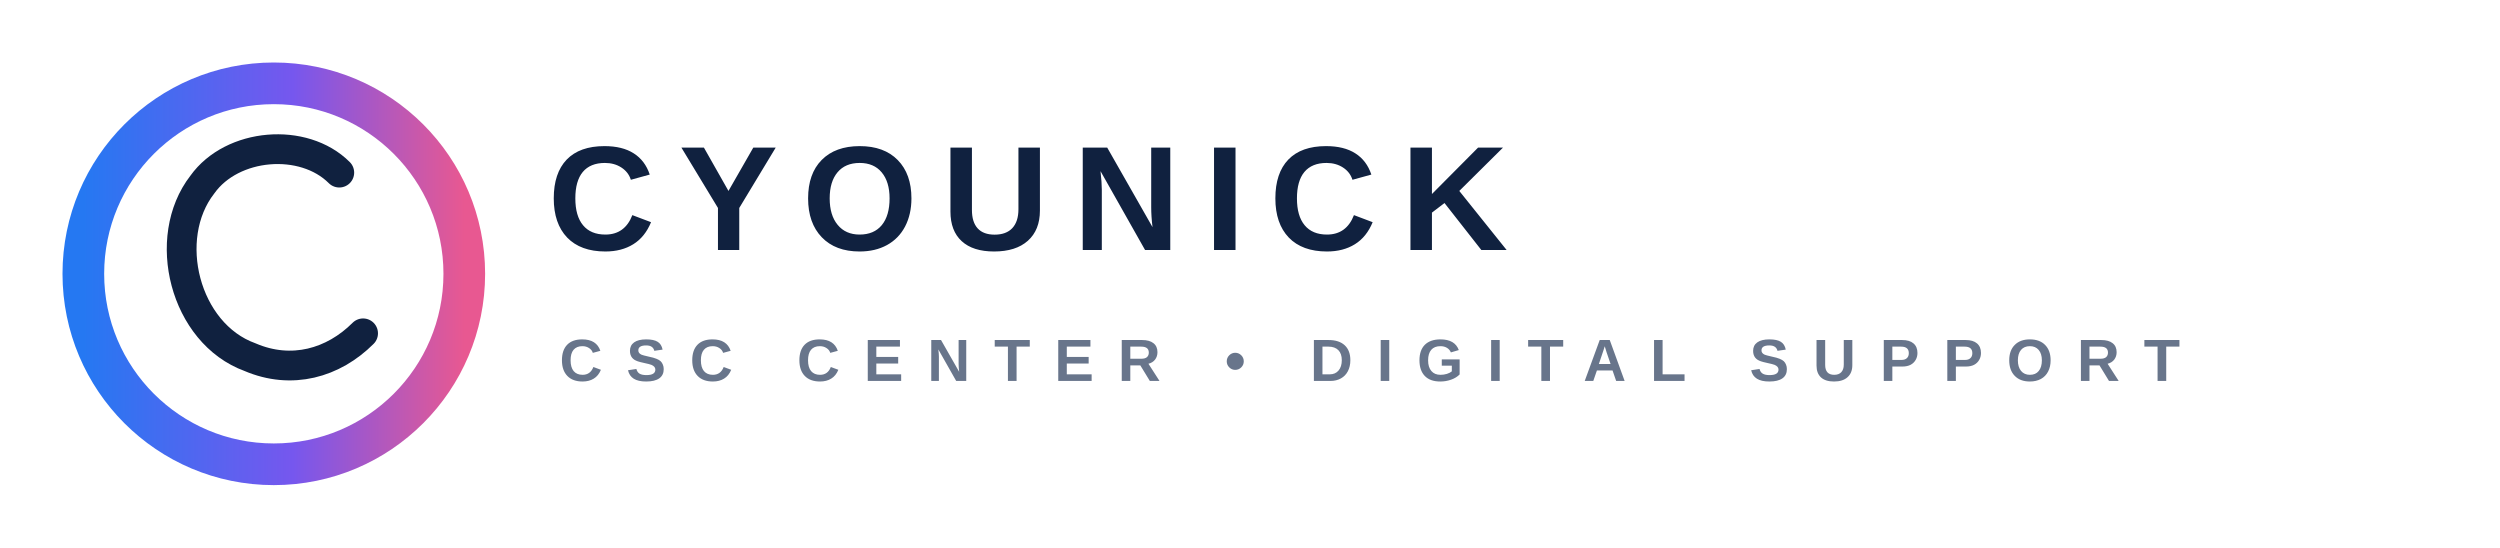
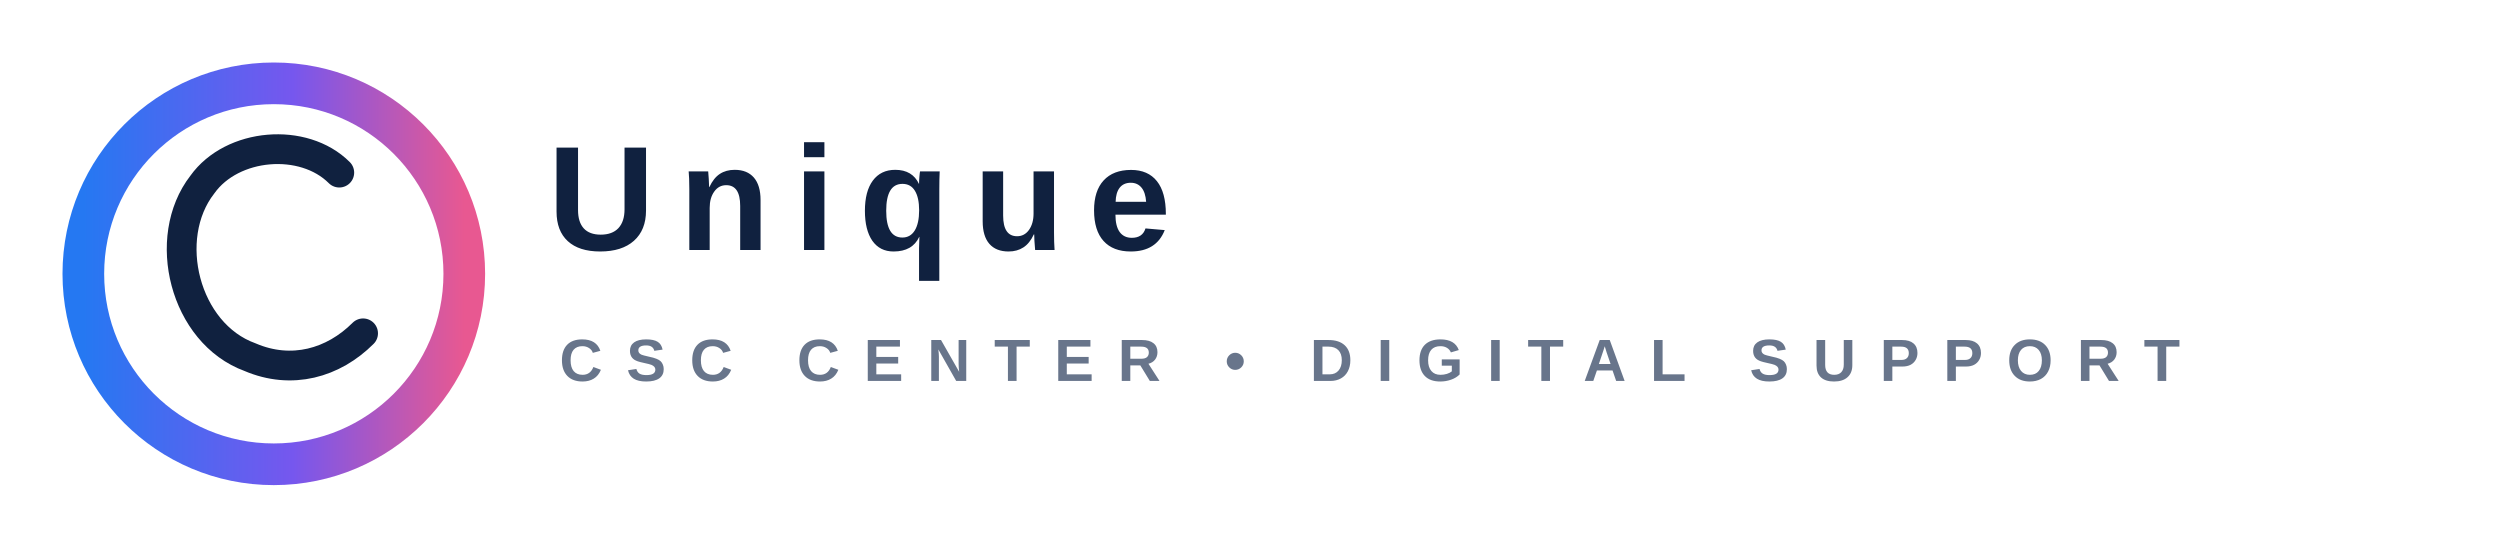
- <svg xmlns="http://www.w3.org/2000/svg" viewBox="0 0 420 92" role="img" aria-label="CYOUNICK CSC CENTER logo">
+ <svg xmlns="http://www.w3.org/2000/svg" viewBox="0 0 420 92" role="img" aria-label="Unique CSC CENTER logo">
  <defs>
    <linearGradient id="g" x1="0" x2="1">
      <stop stop-color="#2578f2" />
      <stop offset=".55" stop-color="#7657ee" />
      <stop offset="1" stop-color="#e85891" />
    </linearGradient>
  </defs>
  <circle cx="46" cy="46" r="32" fill="none" stroke="url(#g)" stroke-width="7" />
  <path d="M57 29c-6-6-18-5-23 2-7 9-3 25 8 29 7 3 14 1 19-4" fill="none" stroke="#10213f" stroke-width="5" stroke-linecap="round" />
-   <text x="92" y="42" font-family="Arial,sans-serif" font-size="25" font-weight="800" letter-spacing="4" fill="#10213f">CYOUNICK</text>
+   <text x="92" y="42" font-family="Arial,sans-serif" font-size="25" font-weight="800" letter-spacing="4" fill="#10213f">Unique</text>
  <text x="94" y="64" font-family="Arial,sans-serif" font-size="10" font-weight="700" letter-spacing="4" fill="#68758b">CSC CENTER • DIGITAL SUPPORT</text>
</svg>
